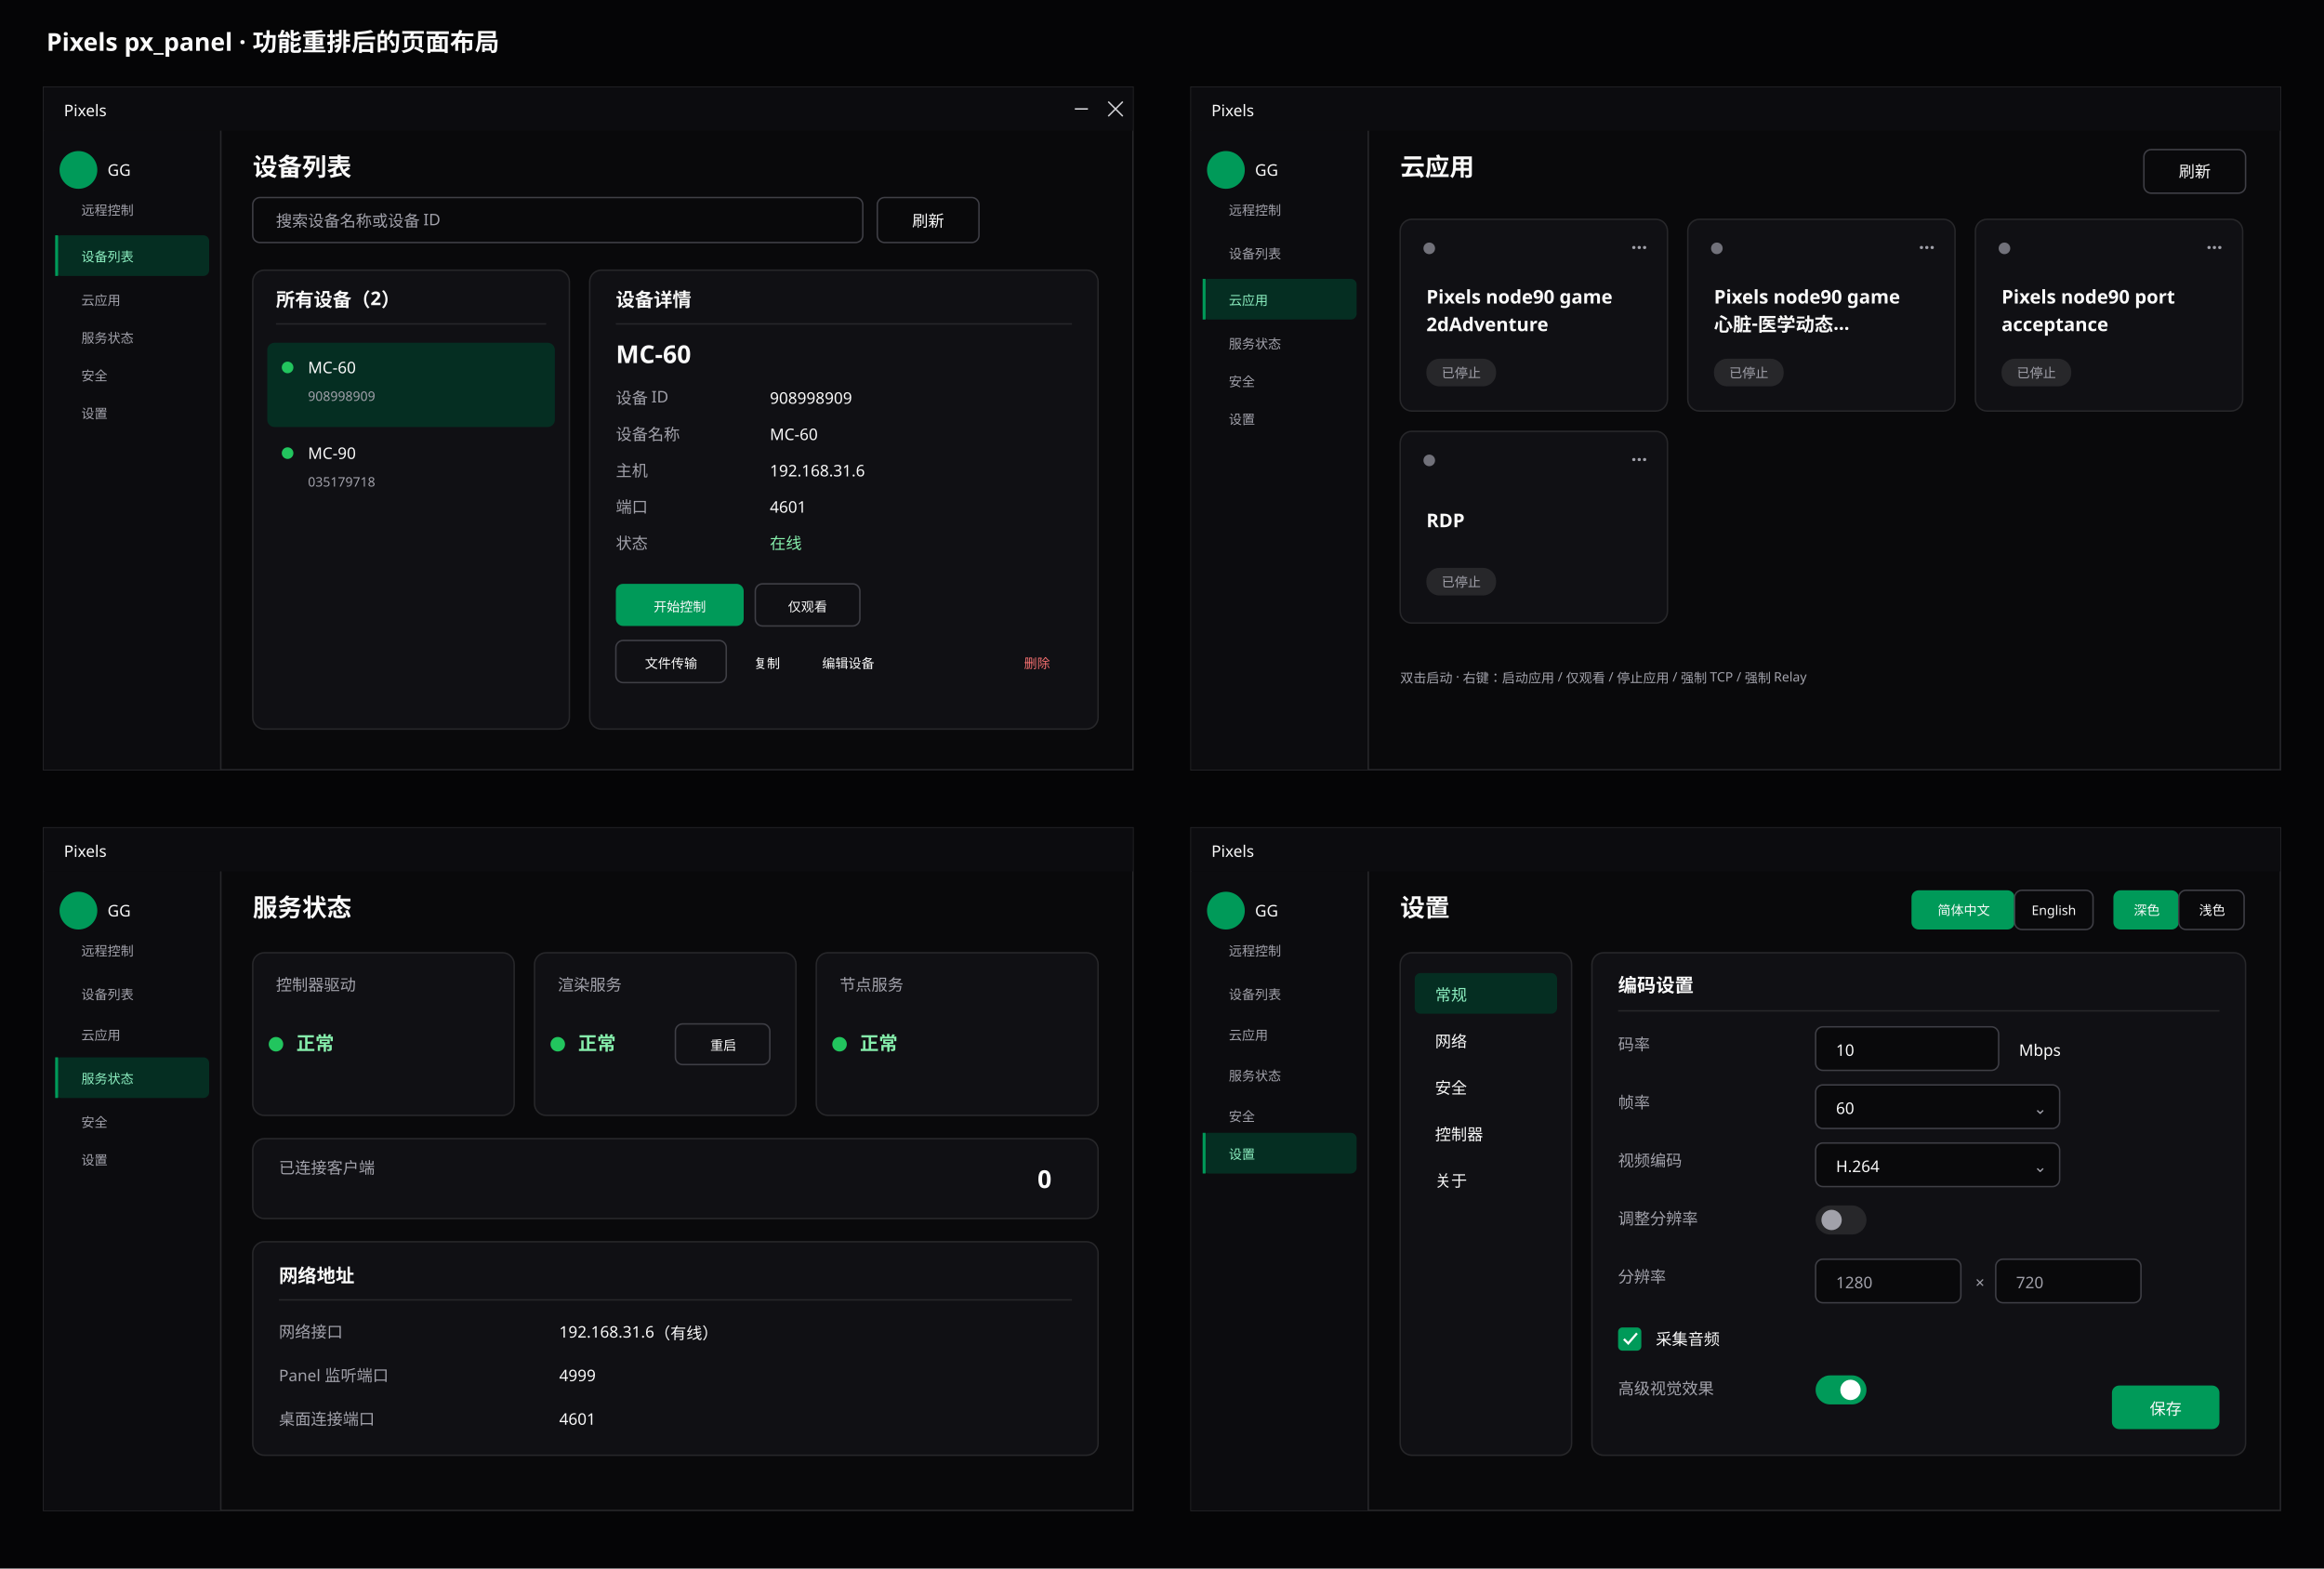
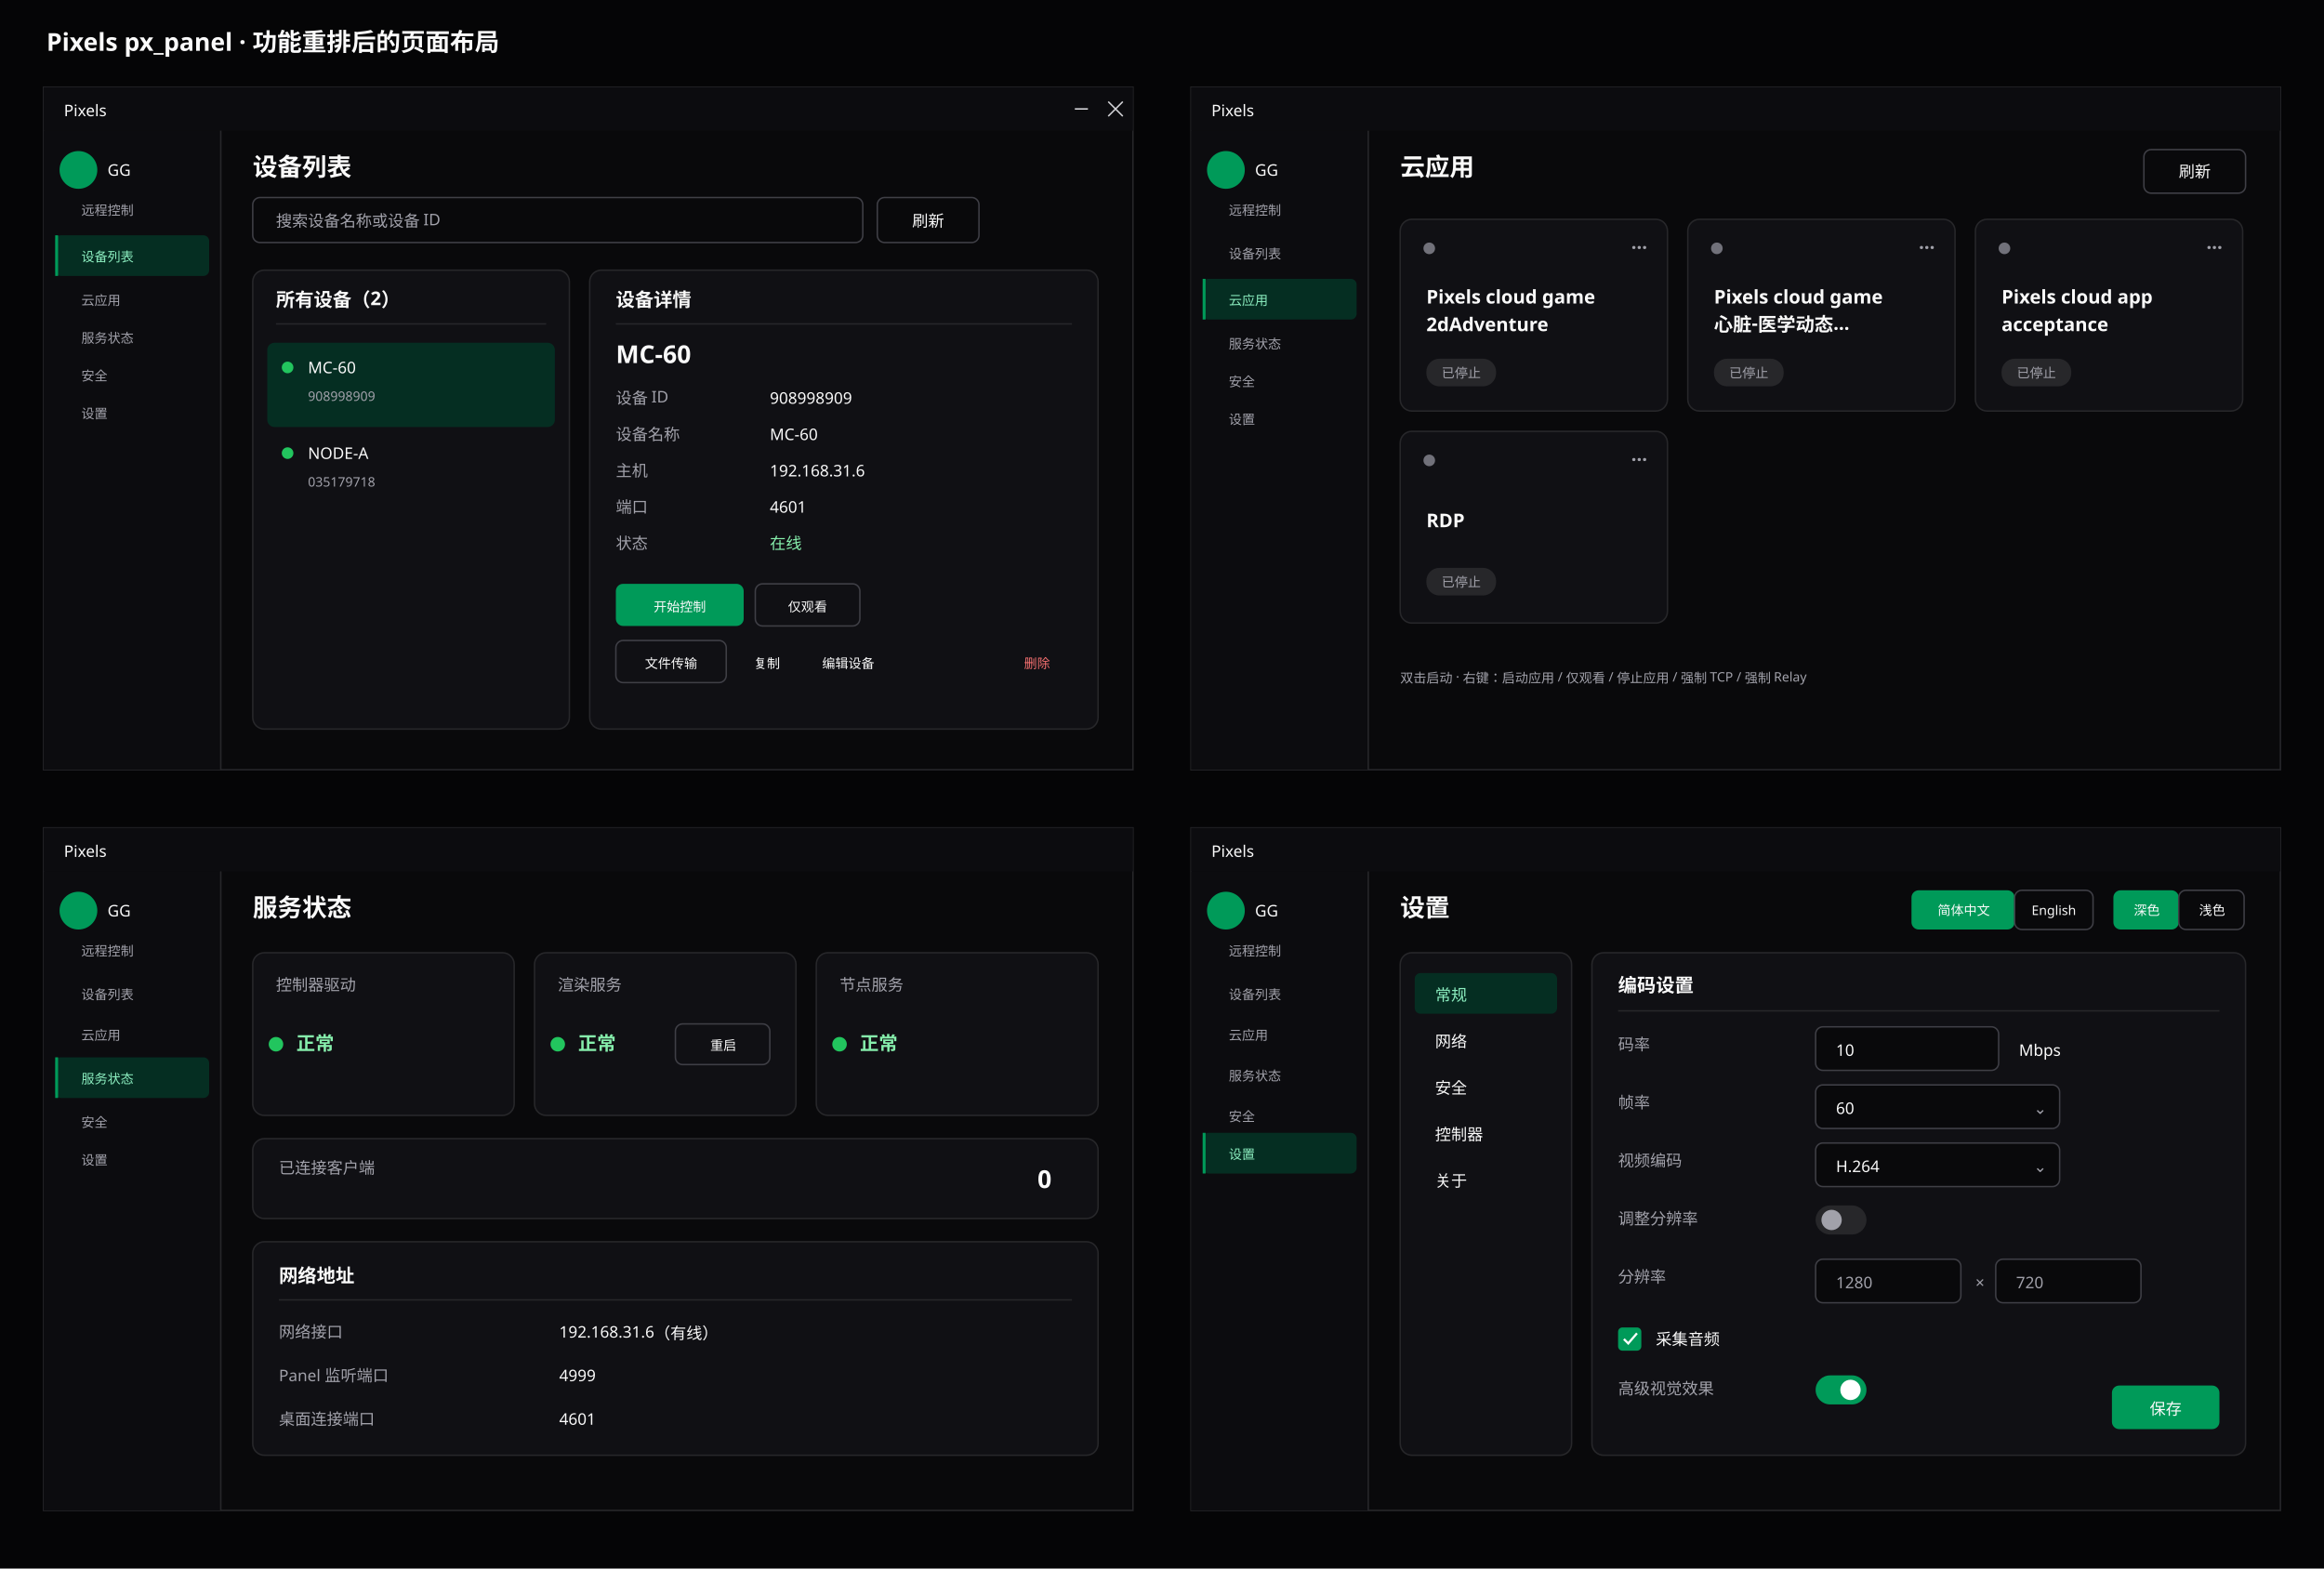
<svg xmlns="http://www.w3.org/2000/svg" width="1600" height="1080" viewBox="0 0 1600 1080">
  <defs>
    <style>
      text{font-family:"Microsoft YaHei UI","Segoe UI",sans-serif}.fg{fill:#fafafa}.muted{fill:#a1a1aa}.h1{font-size:17px;font-weight:650}.h2{font-size:13px;font-weight:600}.body{font-size:11px}.tiny{font-size:9px}.line{stroke:#27272a;stroke-width:1}.card{fill:#101014;stroke:#27272a;stroke-width:1}.input{fill:#09090b;stroke:#3f3f46;stroke-width:1}.primary{fill:#009a59}.outline{fill:transparent;stroke:#3f3f46;stroke-width:1}.success{fill:#22c55e}.danger{fill:#ef4444}
    </style>
  </defs>
  <rect width="1600" height="1080" fill="#050506" />
  <text x="32" y="35" class="fg h1">Pixels px_panel · 功能重排后的页面布局</text>
  <g transform="translate(30,60)">
    <rect width="750" height="470" fill="#09090b" stroke="#27272a" />
    <rect width="750" height="30" fill="#0c0c0f" />
    <text x="14" y="20" class="fg body">Pixels</text>
    <path d="M710 15h9m14-5 10 10m0-10-10 10" stroke="#d4d4d8" fill="none" />
    <rect y="30" width="122" height="440" fill="#0c0c0f" />
    <line x1="122" y1="30" x2="122" y2="470" class="line" />
    <circle cx="24" cy="57" r="13" fill="#009a59" />
    <text x="44" y="61" class="fg body">GG</text>
    <rect x="8" y="102" width="106" height="28" rx="4" fill="#052e22" />
    <rect x="8" y="102" width="2" height="28" fill="#009a59" />
    <text x="26" y="120" fill="#8ceec0" class="tiny">设备列表</text>
    <text x="26" y="88" class="muted tiny">远程控制</text>
    <text x="26" y="150" class="muted tiny">云应用</text>
    <text x="26" y="176" class="muted tiny">服务状态</text>
    <text x="26" y="202" class="muted tiny">安全</text>
    <text x="26" y="228" class="muted tiny">设置</text>
    <text x="144" y="61" class="fg h1">设备列表</text>
    <rect x="144" y="76" width="420" height="31" rx="5" class="input" />
    <text x="160" y="96" class="muted body">搜索设备名称或设备 ID</text>
    <rect x="574" y="76" width="70" height="31" rx="5" class="outline" />
    <text x="609" y="96" class="fg body" text-anchor="middle">刷新</text>
    <rect x="144" y="126" width="218" height="316" rx="8" class="card" />
    <text x="160" y="151" class="fg h2">所有设备（2）</text>
    <line x1="160" y1="163" x2="346" y2="163" class="line" />
    <rect x="154" y="176" width="198" height="58" rx="5" fill="#052e22" />
    <circle cx="168" cy="193" r="4" class="success" />
    <text x="182" y="197" class="fg body">MC-60</text>
    <text x="182" y="216" class="muted tiny">908998909</text>
    <circle cx="168" cy="252" r="4" class="success" />
-     <text x="182" y="256" class="fg body">MC-90</text>
+     <text x="182" y="256" class="fg body">NODE-A</text>
    <text x="182" y="275" class="muted tiny">035179718</text>
    <rect x="376" y="126" width="350" height="316" rx="8" class="card" />
    <text x="394" y="151" class="fg h2">设备详情</text>
    <line x1="394" y1="163" x2="708" y2="163" class="line" />
    <text x="394" y="190" class="fg h1">MC-60</text>
    <g class="body">
      <text x="394" y="218" class="muted">设备 ID</text>
      <text x="500" y="218" class="fg">908998909</text>
      <text x="394" y="243" class="muted">设备名称</text>
      <text x="500" y="243" class="fg">MC-60</text>
      <text x="394" y="268" class="muted">主机</text>
      <text x="500" y="268" class="fg">192.168.31.6</text>
      <text x="394" y="293" class="muted">端口</text>
      <text x="500" y="293" class="fg">4601</text>
      <text x="394" y="318" class="muted">状态</text>
      <text x="500" y="318" fill="#86efac">在线</text>
    </g>
    <rect x="394" y="342" width="88" height="29" rx="5" class="primary" />
    <text x="438" y="361" class="fg tiny" text-anchor="middle">开始控制</text>
    <rect x="490" y="342" width="72" height="29" rx="5" class="outline" />
    <text x="526" y="361" class="fg tiny" text-anchor="middle">仅观看</text>
    <rect x="394" y="381" width="76" height="29" rx="5" class="outline" />
    <text x="432" y="400" class="fg tiny" text-anchor="middle">文件传输</text>
    <text x="489" y="400" class="fg tiny">复制</text>
    <text x="536" y="400" class="fg tiny">编辑设备</text>
    <text x="675" y="400" fill="#f87171" class="tiny">删除</text>
  </g>
  <g transform="translate(820,60)">
    <rect width="750" height="470" fill="#09090b" stroke="#27272a" />
    <rect width="750" height="30" fill="#0c0c0f" />
    <text x="14" y="20" class="fg body">Pixels</text>
    <rect y="30" width="122" height="440" fill="#0c0c0f" />
    <line x1="122" y1="30" x2="122" y2="470" class="line" />
    <circle cx="24" cy="57" r="13" fill="#009a59" />
    <text x="44" y="61" class="fg body">GG</text>
    <rect x="8" y="132" width="106" height="28" rx="4" fill="#052e22" />
    <rect x="8" y="132" width="2" height="28" fill="#009a59" />
    <text x="26" y="150" fill="#8ceec0" class="tiny">云应用</text>
    <text x="26" y="88" class="muted tiny">远程控制</text>
    <text x="26" y="118" class="muted tiny">设备列表</text>
    <text x="26" y="180" class="muted tiny">服务状态</text>
    <text x="26" y="206" class="muted tiny">安全</text>
    <text x="26" y="232" class="muted tiny">设置</text>
    <text x="144" y="61" class="fg h1">云应用</text>
    <rect x="656" y="43" width="70" height="30" rx="5" class="outline" />
    <text x="691" y="62" class="fg body" text-anchor="middle">刷新</text>
    <g>
      <rect x="144" y="91" width="184" height="132" rx="8" class="card" />
      <circle cx="164" cy="111" r="4" fill="#71717a" />
      <text x="303" y="115" class="muted h2">···</text>
-       <text x="162" y="149" class="fg h2">Pixels node90 game</text>
+       <text x="162" y="149" class="fg h2">Pixels cloud game</text>
      <text x="162" y="168" class="fg h2">2dAdventure</text>
      <rect x="162" y="187" width="48" height="19" rx="9" fill="#27272a" />
      <text x="186" y="200" class="muted tiny" text-anchor="middle">已停止</text>
      <rect x="342" y="91" width="184" height="132" rx="8" class="card" />
      <circle cx="362" cy="111" r="4" fill="#71717a" />
      <text x="501" y="115" class="muted h2">···</text>
-       <text x="360" y="149" class="fg h2">Pixels node90 game</text>
+       <text x="360" y="149" class="fg h2">Pixels cloud game</text>
      <text x="360" y="168" class="fg h2">心脏-医学动态...</text>
      <rect x="360" y="187" width="48" height="19" rx="9" fill="#27272a" />
      <text x="384" y="200" class="muted tiny" text-anchor="middle">已停止</text>
      <rect x="540" y="91" width="184" height="132" rx="8" class="card" />
      <circle cx="560" cy="111" r="4" fill="#71717a" />
      <text x="699" y="115" class="muted h2">···</text>
-       <text x="558" y="149" class="fg h2">Pixels node90 port</text>
+       <text x="558" y="149" class="fg h2">Pixels cloud app</text>
      <text x="558" y="168" class="fg h2">acceptance</text>
      <rect x="558" y="187" width="48" height="19" rx="9" fill="#27272a" />
      <text x="582" y="200" class="muted tiny" text-anchor="middle">已停止</text>
      <rect x="144" y="237" width="184" height="132" rx="8" class="card" />
      <circle cx="164" cy="257" r="4" fill="#71717a" />
      <text x="303" y="261" class="muted h2">···</text>
      <text x="162" y="303" class="fg h2">RDP</text>
      <rect x="162" y="331" width="48" height="19" rx="9" fill="#27272a" />
      <text x="186" y="344" class="muted tiny" text-anchor="middle">已停止</text>
    </g>
    <text x="144" y="410" class="muted tiny">双击启动 · 右键：启动应用 / 仅观看 / 停止应用 / 强制 TCP / 强制 Relay</text>
  </g>
  <g transform="translate(30,570)">
    <rect width="750" height="470" fill="#09090b" stroke="#27272a" />
    <rect width="750" height="30" fill="#0c0c0f" />
    <text x="14" y="20" class="fg body">Pixels</text>
    <rect y="30" width="122" height="440" fill="#0c0c0f" />
    <line x1="122" y1="30" x2="122" y2="470" class="line" />
    <circle cx="24" cy="57" r="13" fill="#009a59" />
    <text x="44" y="61" class="fg body">GG</text>
    <rect x="8" y="158" width="106" height="28" rx="4" fill="#052e22" />
    <rect x="8" y="158" width="2" height="28" fill="#009a59" />
    <text x="26" y="176" fill="#8ceec0" class="tiny">服务状态</text>
    <text x="26" y="88" class="muted tiny">远程控制</text>
    <text x="26" y="118" class="muted tiny">设备列表</text>
    <text x="26" y="146" class="muted tiny">云应用</text>
    <text x="26" y="206" class="muted tiny">安全</text>
    <text x="26" y="232" class="muted tiny">设置</text>
    <text x="144" y="61" class="fg h1">服务状态</text>
    <g>
      <rect x="144" y="86" width="180" height="112" rx="8" class="card" />
      <text x="160" y="112" class="muted body">控制器驱动</text>
      <circle cx="160" cy="149" r="5" class="success" />
      <text x="174" y="153" fill="#86efac" class="h2">正常</text>
      <rect x="338" y="86" width="180" height="112" rx="8" class="card" />
      <text x="354" y="112" class="muted body">渲染服务</text>
      <circle cx="354" cy="149" r="5" class="success" />
      <text x="368" y="153" fill="#86efac" class="h2">正常</text>
      <rect x="435" y="135" width="65" height="28" rx="5" class="outline" />
      <text x="468" y="153" class="fg tiny" text-anchor="middle">重启</text>
      <rect x="532" y="86" width="194" height="112" rx="8" class="card" />
      <text x="548" y="112" class="muted body">节点服务</text>
      <circle cx="548" cy="149" r="5" class="success" />
      <text x="562" y="153" fill="#86efac" class="h2">正常</text>
    </g>
    <rect x="144" y="214" width="582" height="55" rx="8" class="card" />
    <text x="162" y="238" class="muted body">已连接客户端</text>
    <text x="694" y="248" class="fg h1" text-anchor="end">0</text>
    <rect x="144" y="285" width="582" height="147" rx="8" class="card" />
    <text x="162" y="313" class="fg h2">网络地址</text>
    <line x1="162" y1="325" x2="708" y2="325" class="line" />
    <text x="162" y="351" class="muted body">网络接口</text>
    <text x="355" y="351" class="fg body">192.168.31.6（有线）</text>
    <text x="162" y="381" class="muted body">Panel 监听端口</text>
    <text x="355" y="381" class="fg body">4999</text>
    <text x="162" y="411" class="muted body">桌面连接端口</text>
    <text x="355" y="411" class="fg body">4601</text>
  </g>
  <g transform="translate(820,570)">
    <rect width="750" height="470" fill="#09090b" stroke="#27272a" />
    <rect width="750" height="30" fill="#0c0c0f" />
    <text x="14" y="20" class="fg body">Pixels</text>
    <rect y="30" width="122" height="440" fill="#0c0c0f" />
    <line x1="122" y1="30" x2="122" y2="470" class="line" />
    <circle cx="24" cy="57" r="13" fill="#009a59" />
    <text x="44" y="61" class="fg body">GG</text>
    <rect x="8" y="210" width="106" height="28" rx="4" fill="#052e22" />
    <rect x="8" y="210" width="2" height="28" fill="#009a59" />
    <text x="26" y="228" fill="#8ceec0" class="tiny">设置</text>
    <text x="26" y="88" class="muted tiny">远程控制</text>
    <text x="26" y="118" class="muted tiny">设备列表</text>
    <text x="26" y="146" class="muted tiny">云应用</text>
    <text x="26" y="174" class="muted tiny">服务状态</text>
    <text x="26" y="202" class="muted tiny">安全</text>
    <text x="144" y="61" class="fg h1">设置</text>
    <rect x="496" y="43" width="71" height="27" rx="5" class="primary" />
    <text x="532" y="60" class="fg tiny" text-anchor="middle">简体中文</text>
    <rect x="567" y="43" width="54" height="27" rx="5" class="outline" />
    <text x="594" y="60" class="fg tiny" text-anchor="middle">English</text>
    <rect x="635" y="43" width="45" height="27" rx="5" class="primary" />
    <text x="658" y="60" class="fg tiny" text-anchor="middle">深色</text>
    <rect x="680" y="43" width="45" height="27" rx="5" class="outline" />
    <text x="703" y="60" class="fg tiny" text-anchor="middle">浅色</text>
    <rect x="144" y="86" width="118" height="346" rx="8" class="card" />
    <rect x="154" y="100" width="98" height="28" rx="4" fill="#052e22" />
    <text x="168" y="119" fill="#8ceec0" class="body">常规</text>
    <text x="168" y="151" class="fg body">网络</text>
    <text x="168" y="183" class="fg body">安全</text>
    <text x="168" y="215" class="fg body">控制器</text>
    <text x="168" y="247" class="fg body">关于</text>
    <rect x="276" y="86" width="450" height="346" rx="8" class="card" />
    <text x="294" y="113" class="fg h2">编码设置</text>
    <line x1="294" y1="126" x2="708" y2="126" class="line" />
    <text x="294" y="153" class="muted body">码率</text>
    <rect x="430" y="137" width="126" height="30" rx="5" class="input" />
    <text x="444" y="157" class="fg body">10</text>
    <text x="570" y="157" class="fg body">Mbps</text>
    <text x="294" y="193" class="muted body">帧率</text>
    <rect x="430" y="177" width="168" height="30" rx="5" class="input" />
    <text x="444" y="197" class="fg body">60</text>
    <text x="580" y="197" class="muted body">⌄</text>
    <text x="294" y="233" class="muted body">视频编码</text>
    <rect x="430" y="217" width="168" height="30" rx="5" class="input" />
    <text x="444" y="237" class="fg body">H.264</text>
    <text x="580" y="237" class="muted body">⌄</text>
    <text x="294" y="273" class="muted body">调整分辨率</text>
    <rect x="430" y="260" width="35" height="20" rx="10" fill="#27272a" />
    <circle cx="441" cy="270" r="7" fill="#a1a1aa" />
    <text x="294" y="313" class="muted body">分辨率</text>
    <rect x="430" y="297" width="100" height="30" rx="5" class="input" />
    <text x="444" y="317" class="muted body">1280</text>
    <text x="540" y="317" class="muted body">×</text>
    <rect x="554" y="297" width="100" height="30" rx="5" class="input" />
    <text x="568" y="317" class="muted body">720</text>
    <rect x="294" y="344" width="16" height="16" rx="3" class="primary" />
    <path d="m298 352 3 3 6-7" stroke="#fff" stroke-width="1.5" fill="none" />
    <text x="320" y="356" class="fg body">采集音频</text>
    <text x="294" y="390" class="muted body">高级视觉效果</text>
    <rect x="430" y="377" width="35" height="20" rx="10" class="primary" />
    <circle cx="454" cy="387" r="7" fill="#fff" />
    <rect x="634" y="384" width="74" height="30" rx="5" class="primary" />
    <text x="671" y="404" class="fg body" text-anchor="middle">保存</text>
  </g>
</svg>
